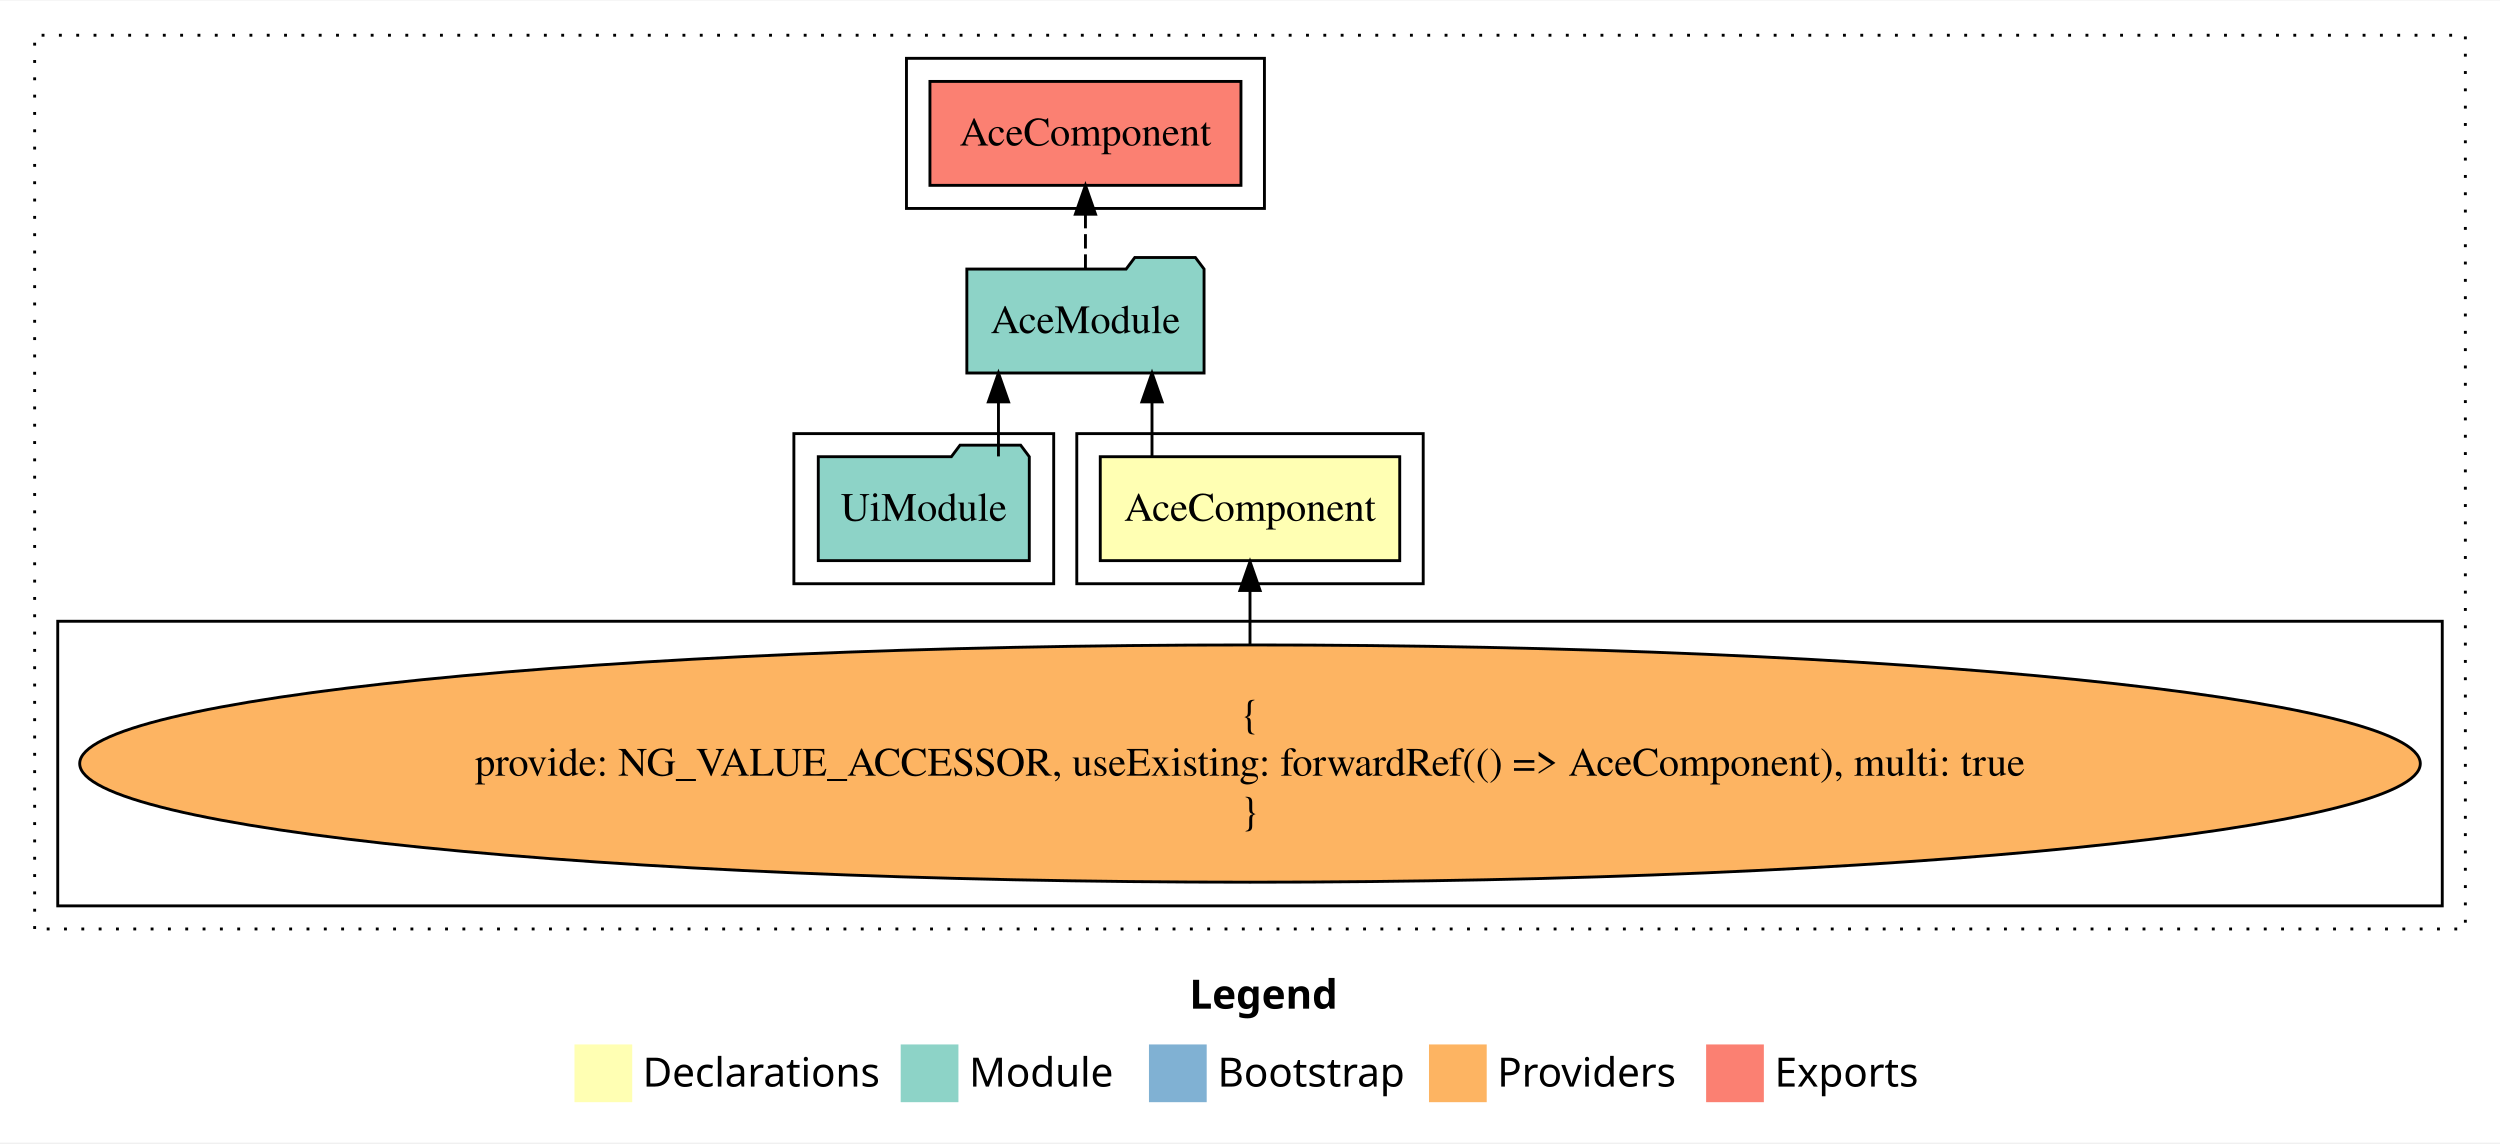
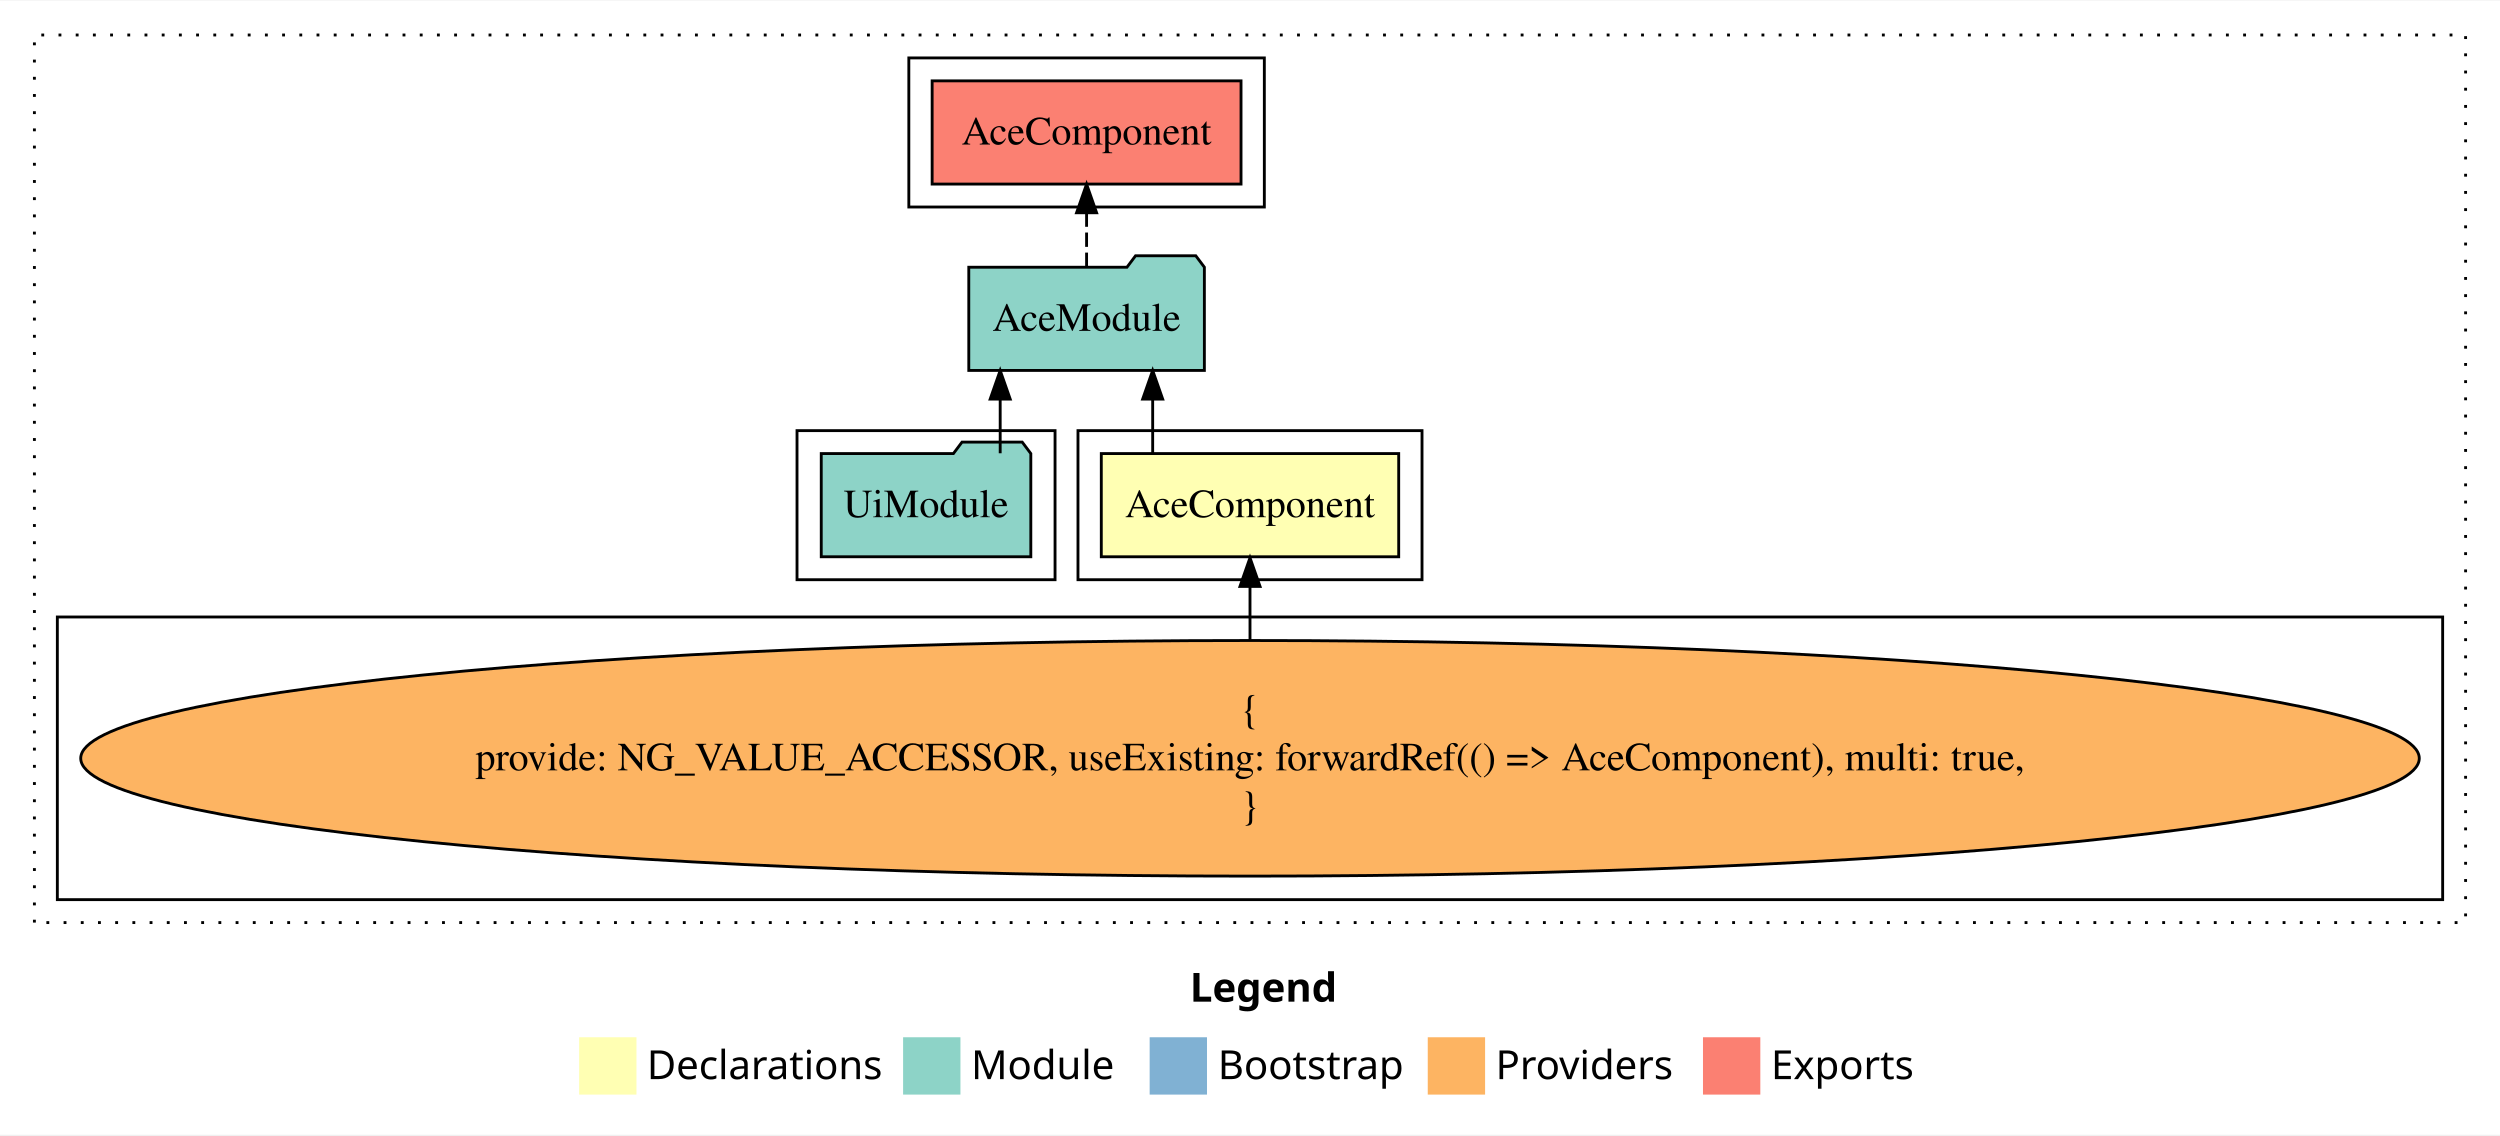
- <svg xmlns="http://www.w3.org/2000/svg" width="866pt" height="396pt" viewBox="0.00 0.00 866.00 395.59">
+ <svg xmlns="http://www.w3.org/2000/svg" width="872pt" height="396pt" viewBox="0.00 0.00 872.00 395.59">
  <g id="graph0" class="graph" transform="scale(1 1) rotate(0) translate(4 391.5901)">
-     <polygon fill="#ffffff" stroke="transparent" points="-4,4 -4,-391.59 862,-391.59 862,4 -4,4" />
-     <text text-anchor="start" x="408.009" y="-42.4" font-family="sans-serif" font-weight="bold" font-size="14.00" fill="#000000">Legend</text>
-     <polygon fill="#ffffb3" stroke="transparent" points="195,-10 195,-30 215,-30 215,-10 195,-10" />
-     <text text-anchor="start" x="218.629" y="-15.4" font-family="sans-serif" font-size="14.00" fill="#000000">  Declarations</text>
-     <polygon fill="#8dd3c7" stroke="transparent" points="308,-10 308,-30 328,-30 328,-10 308,-10" />
-     <text text-anchor="start" x="331.725" y="-15.4" font-family="sans-serif" font-size="14.00" fill="#000000">  Module</text>
-     <polygon fill="#80b1d3" stroke="transparent" points="394,-10 394,-30 414,-30 414,-10 394,-10" />
-     <text text-anchor="start" x="417.781" y="-15.4" font-family="sans-serif" font-size="14.00" fill="#000000">  Bootstrap</text>
-     <polygon fill="#fdb462" stroke="transparent" points="491,-10 491,-30 511,-30 511,-10 491,-10" />
-     <text text-anchor="start" x="514.673" y="-15.4" font-family="sans-serif" font-size="14.00" fill="#000000">  Providers</text>
-     <polygon fill="#fb8072" stroke="transparent" points="587,-10 587,-30 607,-30 607,-10 587,-10" />
-     <text text-anchor="start" x="610.726" y="-15.4" font-family="sans-serif" font-size="14.00" fill="#000000">  Exports</text>
+     <polygon fill="#ffffff" stroke="transparent" points="-4,4 -4,-391.59 868,-391.59 868,4 -4,4" />
+     <text text-anchor="start" x="411.009" y="-42.4" font-family="sans-serif" font-weight="bold" font-size="14.00" fill="#000000">Legend</text>
+     <polygon fill="#ffffb3" stroke="transparent" points="198,-10 198,-30 218,-30 218,-10 198,-10" />
+     <text text-anchor="start" x="221.629" y="-15.4" font-family="sans-serif" font-size="14.00" fill="#000000">  Declarations</text>
+     <polygon fill="#8dd3c7" stroke="transparent" points="311,-10 311,-30 331,-30 331,-10 311,-10" />
+     <text text-anchor="start" x="334.725" y="-15.4" font-family="sans-serif" font-size="14.00" fill="#000000">  Module</text>
+     <polygon fill="#80b1d3" stroke="transparent" points="397,-10 397,-30 417,-30 417,-10 397,-10" />
+     <text text-anchor="start" x="420.781" y="-15.4" font-family="sans-serif" font-size="14.00" fill="#000000">  Bootstrap</text>
+     <polygon fill="#fdb462" stroke="transparent" points="494,-10 494,-30 514,-30 514,-10 494,-10" />
+     <text text-anchor="start" x="517.673" y="-15.4" font-family="sans-serif" font-size="14.00" fill="#000000">  Providers</text>
+     <polygon fill="#fb8072" stroke="transparent" points="590,-10 590,-30 610,-30 610,-10 590,-10" />
+     <text text-anchor="start" x="613.726" y="-15.4" font-family="sans-serif" font-size="14.00" fill="#000000">  Exports</text>
    <g id="clust1" class="cluster">
-       <polygon fill="none" stroke="#000000" stroke-dasharray="1,5" points="8,-70 8,-379.59 850,-379.59 850,-70 8,-70" />
+       <polygon fill="none" stroke="#000000" stroke-dasharray="1,5" points="8,-70 8,-379.59 856,-379.59 856,-70 8,-70" />
    </g>
    <g id="clust2" class="cluster">
-       <polygon fill="none" stroke="#000000" points="369,-189.59 369,-241.59 489,-241.59 489,-189.59 369,-189.59" />
+       <polygon fill="none" stroke="#000000" points="372,-189.59 372,-241.59 492,-241.59 492,-189.59 372,-189.59" />
    </g>
    <g id="clust3" class="cluster">
-       <polygon fill="none" stroke="#000000" points="16,-78 16,-176.59 842,-176.59 842,-78 16,-78" />
+       <polygon fill="none" stroke="#000000" points="16,-78 16,-176.59 848,-176.59 848,-78 16,-78" />
    </g>
    <g id="clust4" class="cluster">
-       <polygon fill="none" stroke="#000000" points="271,-189.59 271,-241.59 361,-241.59 361,-189.59 271,-189.59" />
+       <polygon fill="none" stroke="#000000" points="274,-189.59 274,-241.59 364,-241.59 364,-189.59 274,-189.59" />
    </g>
    <g id="clust5" class="cluster">
-       <polygon fill="none" stroke="#000000" points="310,-319.59 310,-371.59 434,-371.59 434,-319.59 310,-319.59" />
+       <polygon fill="none" stroke="#000000" points="313,-319.59 313,-371.59 437,-371.59 437,-319.59 313,-319.59" />
    </g>
    <g id="node1" class="node">
-       <polygon fill="#ffffb3" stroke="#000000" points="480.868,-233.59 377.132,-233.59 377.132,-197.59 480.868,-197.59 480.868,-233.59" />
-       <text text-anchor="middle" x="429" y="-211.39" font-family="Times,serif" font-size="14.00" fill="#000000">AceComponent</text>
+       <polygon fill="#ffffb3" stroke="#000000" points="483.868,-233.59 380.132,-233.59 380.132,-197.59 483.868,-197.59 483.868,-233.59" />
+       <text text-anchor="middle" x="432" y="-211.39" font-family="Times,serif" font-size="14.00" fill="#000000">AceComponent</text>
    </g>
    <g id="node2" class="node">
-       <polygon fill="#8dd3c7" stroke="#000000" points="413.086,-298.59 410.086,-302.59 389.086,-302.59 386.086,-298.59 330.914,-298.59 330.914,-262.59 413.086,-262.59 413.086,-298.59" />
-       <text text-anchor="middle" x="372" y="-276.39" font-family="Times,serif" font-size="14.00" fill="#000000">AceModule</text>
+       <polygon fill="#8dd3c7" stroke="#000000" points="416.086,-298.59 413.086,-302.59 392.086,-302.59 389.086,-298.59 333.914,-298.59 333.914,-262.59 416.086,-262.59 416.086,-298.59" />
+       <text text-anchor="middle" x="375" y="-276.39" font-family="Times,serif" font-size="14.00" fill="#000000">AceModule</text>
    </g>
    <g id="edge1" class="edge">
-       <path fill="none" stroke="#000000" d="M395.054,-233.696C395.054,-233.696 395.054,-252.581 395.054,-252.581" />
-       <polygon fill="#000000" stroke="#000000" points="391.554,-252.581 395.054,-262.581 398.554,-252.581 391.554,-252.581" />
+       <path fill="none" stroke="#000000" d="M398.054,-233.696C398.054,-233.696 398.054,-252.581 398.054,-252.581" />
+       <polygon fill="#000000" stroke="#000000" points="394.554,-252.581 398.054,-262.581 401.554,-252.581 394.554,-252.581" />
    </g>
    <g id="node5" class="node">
-       <polygon fill="#fb8072" stroke="#000000" points="425.869,-363.59 318.131,-363.59 318.131,-327.59 425.869,-327.59 425.869,-363.59" />
-       <text text-anchor="middle" x="372" y="-341.39" font-family="Times,serif" font-size="14.00" fill="#000000">AceComponent </text>
+       <polygon fill="#fb8072" stroke="#000000" points="428.869,-363.59 321.131,-363.59 321.131,-327.59 428.869,-327.59 428.869,-363.59" />
+       <text text-anchor="middle" x="375" y="-341.39" font-family="Times,serif" font-size="14.00" fill="#000000">AceComponent </text>
    </g>
    <g id="edge4" class="edge">
-       <path fill="none" stroke="#000000" stroke-dasharray="5,2" d="M372,-298.696C372,-298.696 372,-317.581 372,-317.581" />
-       <polygon fill="#000000" stroke="#000000" points="368.5,-317.581 372,-327.581 375.5,-317.581 368.5,-317.581" />
+       <path fill="none" stroke="#000000" stroke-dasharray="5,2" d="M375,-298.696C375,-298.696 375,-317.581 375,-317.581" />
+       <polygon fill="#000000" stroke="#000000" points="371.5,-317.581 375,-327.581 378.5,-317.581 371.5,-317.581" />
    </g>
    <g id="node3" class="node">
-       <ellipse fill="#fdb462" stroke="#000000" cx="429" cy="-127.295" rx="405.392" ry="41.091" />
-       <text text-anchor="middle" x="429" y="-139.895" font-family="Times,serif" font-size="14.00" fill="#000000">{</text>
-       <text text-anchor="middle" x="429" y="-123.095" font-family="Times,serif" font-size="14.00" fill="#000000">    provide: NG_VALUE_ACCESSOR, useExisting: forwardRef(() =&gt; AceComponent), multi: true</text>
-       <text text-anchor="middle" x="429" y="-106.295" font-family="Times,serif" font-size="14.00" fill="#000000">}</text>
+       <ellipse fill="#fdb462" stroke="#000000" cx="432" cy="-127.295" rx="407.842" ry="41.091" />
+       <text text-anchor="middle" x="432" y="-139.895" font-family="Times,serif" font-size="14.00" fill="#000000">{</text>
+       <text text-anchor="middle" x="432" y="-123.095" font-family="Times,serif" font-size="14.00" fill="#000000">    provide: NG_VALUE_ACCESSOR, useExisting: forwardRef(() =&gt; AceComponent), multi: true,</text>
+       <text text-anchor="middle" x="432" y="-106.295" font-family="Times,serif" font-size="14.00" fill="#000000">}</text>
    </g>
    <g id="edge2" class="edge">
-       <path fill="none" stroke="#000000" d="M429,-168.599C429,-168.599 429,-187.255 429,-187.255" />
-       <polygon fill="#000000" stroke="#000000" points="425.5,-187.255 429,-197.255 432.5,-187.255 425.5,-187.255" />
+       <path fill="none" stroke="#000000" d="M432,-168.599C432,-168.599 432,-187.255 432,-187.255" />
+       <polygon fill="#000000" stroke="#000000" points="428.5,-187.255 432,-197.255 435.5,-187.255 428.5,-187.255" />
    </g>
    <g id="node4" class="node">
-       <polygon fill="#8dd3c7" stroke="#000000" points="352.548,-233.59 349.548,-237.59 328.548,-237.59 325.548,-233.59 279.452,-233.59 279.452,-197.59 352.548,-197.59 352.548,-233.59" />
-       <text text-anchor="middle" x="316" y="-211.39" font-family="Times,serif" font-size="14.00" fill="#000000">UiModule</text>
+       <polygon fill="#8dd3c7" stroke="#000000" points="355.548,-233.59 352.548,-237.59 331.548,-237.59 328.548,-233.59 282.452,-233.59 282.452,-197.59 355.548,-197.59 355.548,-233.59" />
+       <text text-anchor="middle" x="319" y="-211.39" font-family="Times,serif" font-size="14.00" fill="#000000">UiModule</text>
    </g>
    <g id="edge3" class="edge">
-       <path fill="none" stroke="#000000" d="M341.865,-233.696C341.865,-233.696 341.865,-252.581 341.865,-252.581" />
-       <polygon fill="#000000" stroke="#000000" points="338.365,-252.581 341.865,-262.581 345.365,-252.581 338.365,-252.581" />
+       <path fill="none" stroke="#000000" d="M344.865,-233.696C344.865,-233.696 344.865,-252.581 344.865,-252.581" />
+       <polygon fill="#000000" stroke="#000000" points="341.365,-252.581 344.865,-262.581 348.365,-252.581 341.365,-252.581" />
    </g>
  </g>
</svg>
